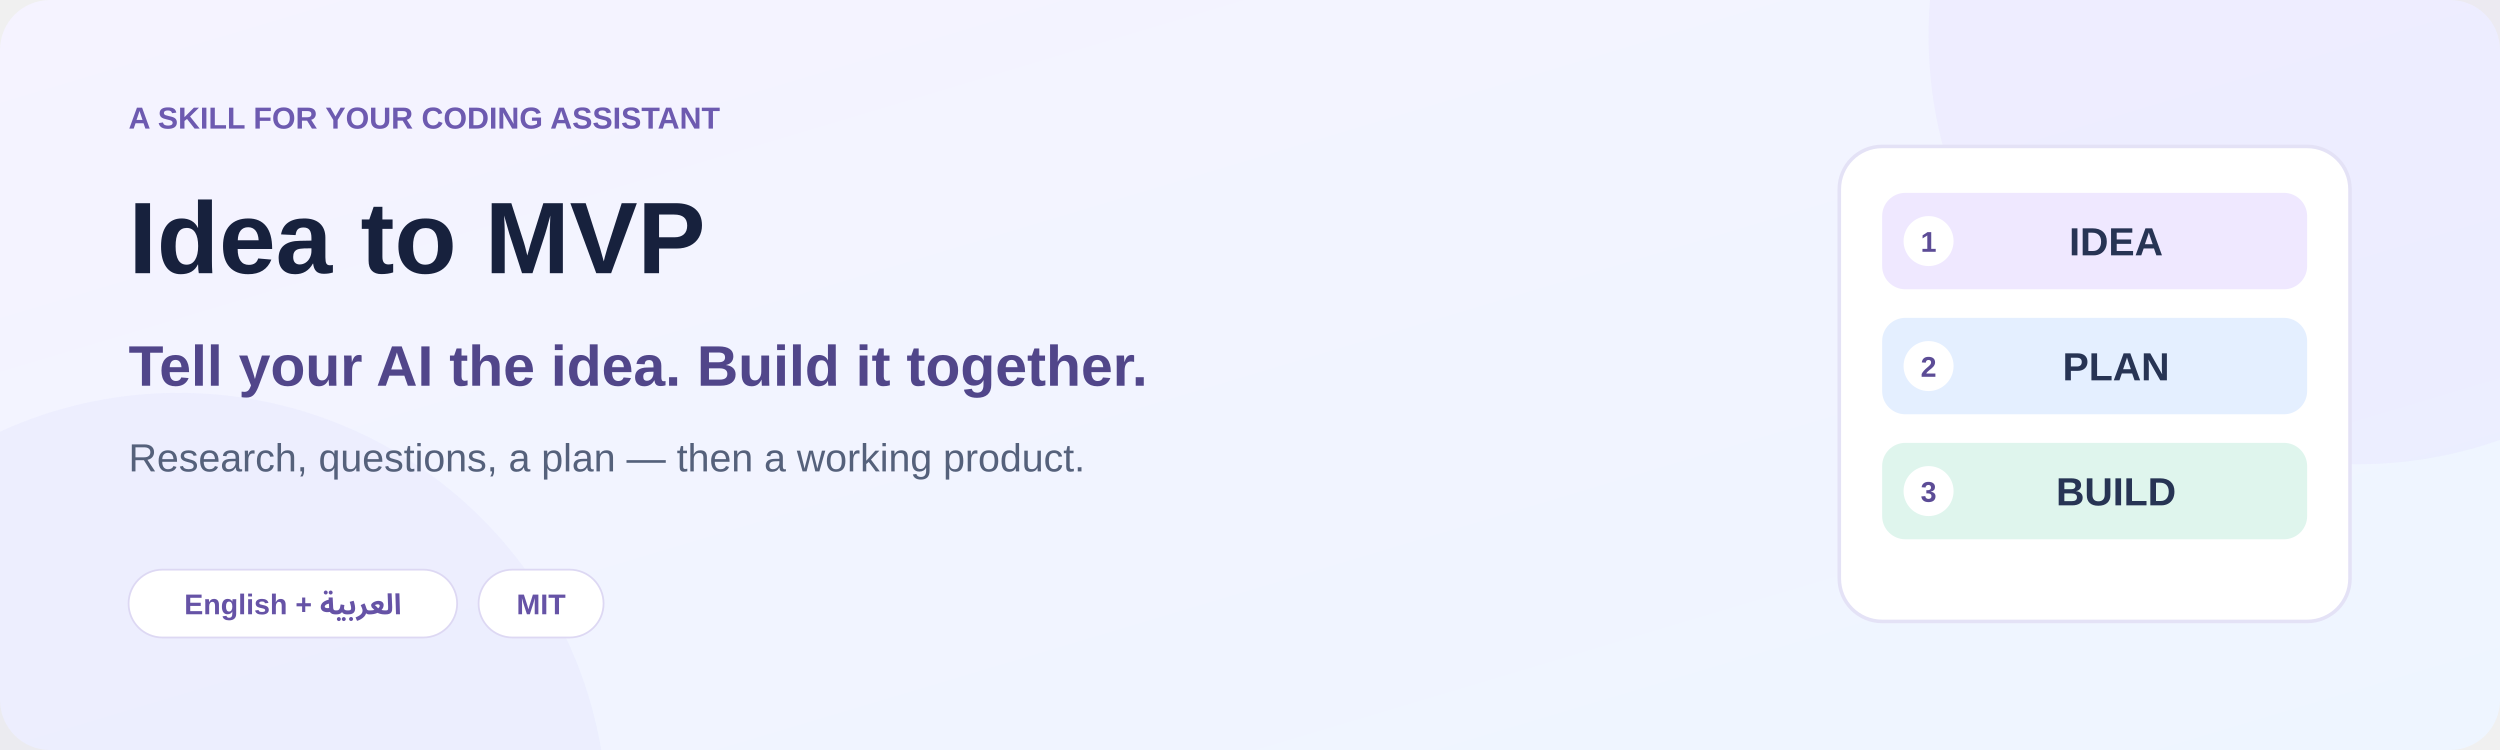
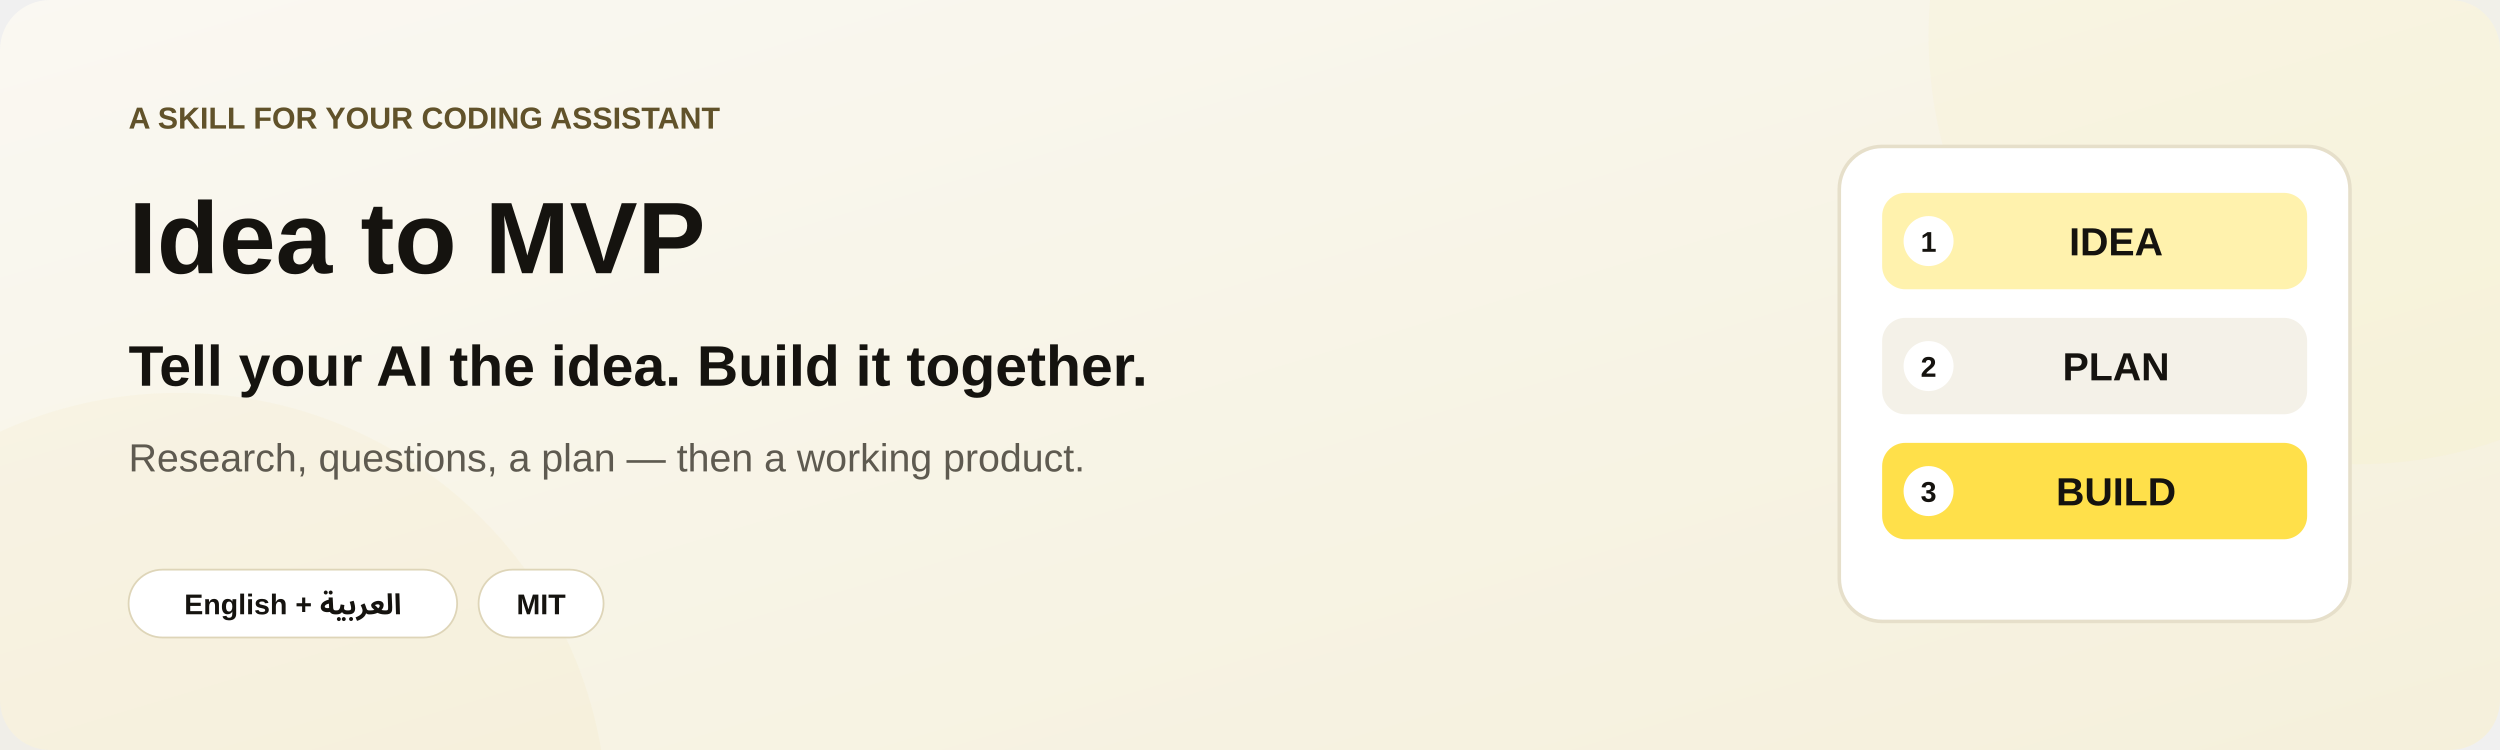
<svg xmlns="http://www.w3.org/2000/svg" width="700" height="210" viewBox="0 0 1400 420" role="img">
  <defs>
    <linearGradient id="bg" x2="1" y2="1">
-       <stop stop-color="#f5f3ff" />
-       <stop offset="1" stop-color="#eef5ff" />
+       <stop stop-color="#FAF8F2" />
+       <stop offset="1" stop-color="#F5F0DB" />
    </linearGradient>
    <linearGradient id="accent">
-       <stop stop-color="#8b5cf6" />
-       <stop offset="1" stop-color="#6366f1" />
+       <stop stop-color="#FFE04A" />
+       <stop offset="1" stop-color="#E3BD18" />
    </linearGradient>
  </defs>
  <g font-family="Arial, Noto Sans Arabic, sans-serif">
    <rect width="1400" height="420" rx="28" fill="url(#bg)" />
-     <circle cx="1320" cy="20" r="240" fill="#8b5cf6" opacity=".045" />
-     <circle cx="100" cy="460" r="240" fill="#6366f1" opacity=".04" />
-     <text x="72" y="72" fill="#6d5ab0" font-size="17" font-weight="700" text-anchor="start">A SKILL FOR YOUR CODING ASSISTANT</text>
-     <text x="72" y="153" fill="#17213d" font-size="57" font-weight="700" text-anchor="start">Idea to MVP</text>
-     <text x="72" y="216" fill="#51468a" font-size="32" font-weight="700" text-anchor="start">Tell your AI the idea. Build it together.</text>
-     <text x="72" y="264" fill="#55617b" font-size="22" font-weight="400" text-anchor="start">Research, questions, a plan — then a working product.</text>
-     <rect x="1030" y="82" width="286" height="266" rx="24" fill="white" stroke="#e4e2f6" stroke-width="2" />
-     <rect x="1054" y="108" width="238" height="54" rx="13" fill="#efe8ff" />
+     <circle cx="1320" cy="20" r="240" fill="#FFE04A" opacity=".045" />
+     <circle cx="100" cy="460" r="240" fill="#E3BD18" opacity=".04" />
+     <text x="72" y="72" fill="#61522A" font-size="17" font-weight="700" text-anchor="start">A SKILL FOR YOUR CODING ASSISTANT</text>
+     <text x="72" y="153" fill="#15130F" font-size="57" font-weight="700" text-anchor="start">Idea to MVP</text>
+     <text x="72" y="216" fill="#15130F" font-size="32" font-weight="700" text-anchor="start">Tell your AI the idea. Build it together.</text>
+     <text x="72" y="264" fill="#5E5A50" font-size="22" font-weight="400" text-anchor="start">Research, questions, a plan — then a working product.</text>
+     <rect x="1030" y="82" width="286" height="266" rx="24" fill="white" stroke="#E6DFCA" stroke-width="2" />
+     <rect x="1054" y="108" width="238" height="54" rx="13" fill="#FFF2AD" />
    <circle cx="1080" cy="135" r="14" fill="white" />
-     <text x="1080" y="141" fill="#5c4c96" font-size="16" font-weight="700" text-anchor="middle">1</text>
-     <text x="1185" y="143" fill="#273454" font-size="22" font-weight="700" text-anchor="middle">IDEA</text>
-     <rect x="1054" y="178" width="238" height="54" rx="13" fill="#e4efff" />
+     <text x="1080" y="141" fill="#15130F" font-size="16" font-weight="700" text-anchor="middle">1</text>
+     <text x="1185" y="143" fill="#15130F" font-size="22" font-weight="700" text-anchor="middle">IDEA</text>
+     <rect x="1054" y="178" width="238" height="54" rx="13" fill="#F4F1E8" />
    <circle cx="1080" cy="205" r="14" fill="white" />
-     <text x="1080" y="211" fill="#5c4c96" font-size="16" font-weight="700" text-anchor="middle">2</text>
-     <text x="1185" y="213" fill="#273454" font-size="22" font-weight="700" text-anchor="middle">PLAN</text>
-     <rect x="1054" y="248" width="238" height="54" rx="13" fill="#dff5ed" />
+     <text x="1080" y="211" fill="#15130F" font-size="16" font-weight="700" text-anchor="middle">2</text>
+     <text x="1185" y="213" fill="#15130F" font-size="22" font-weight="700" text-anchor="middle">PLAN</text>
+     <rect x="1054" y="248" width="238" height="54" rx="13" fill="#FFE04A" />
    <circle cx="1080" cy="275" r="14" fill="white" />
-     <text x="1080" y="281" fill="#5c4c96" font-size="16" font-weight="700" text-anchor="middle">3</text>
-     <text x="1185" y="283" fill="#273454" font-size="22" font-weight="700" text-anchor="middle">BUILD</text>
-     <rect x="72" y="319" width="184" height="38" rx="19" fill="white" stroke="#ddd8f3" />
-     <text x="164.0" y="344" fill="#6653a6" font-size="16" font-weight="700" text-anchor="middle">English + العربية</text>
-     <rect x="268" y="319" width="70" height="38" rx="19" fill="white" stroke="#ddd8f3" />
-     <text x="303.0" y="344" fill="#6653a6" font-size="16" font-weight="700" text-anchor="middle">MIT</text>
+     <text x="1080" y="281" fill="#15130F" font-size="16" font-weight="700" text-anchor="middle">3</text>
+     <text x="1185" y="283" fill="#15130F" font-size="22" font-weight="700" text-anchor="middle">BUILD</text>
+     <rect x="72" y="319" width="184" height="38" rx="19" fill="white" stroke="#DED5B8" />
+     <text x="164.0" y="344" fill="#15130F" font-size="16" font-weight="700" text-anchor="middle">English + العربية</text>
+     <rect x="268" y="319" width="70" height="38" rx="19" fill="white" stroke="#DED5B8" />
+     <text x="303.0" y="344" fill="#15130F" font-size="16" font-weight="700" text-anchor="middle">MIT</text>
  </g>
</svg>
